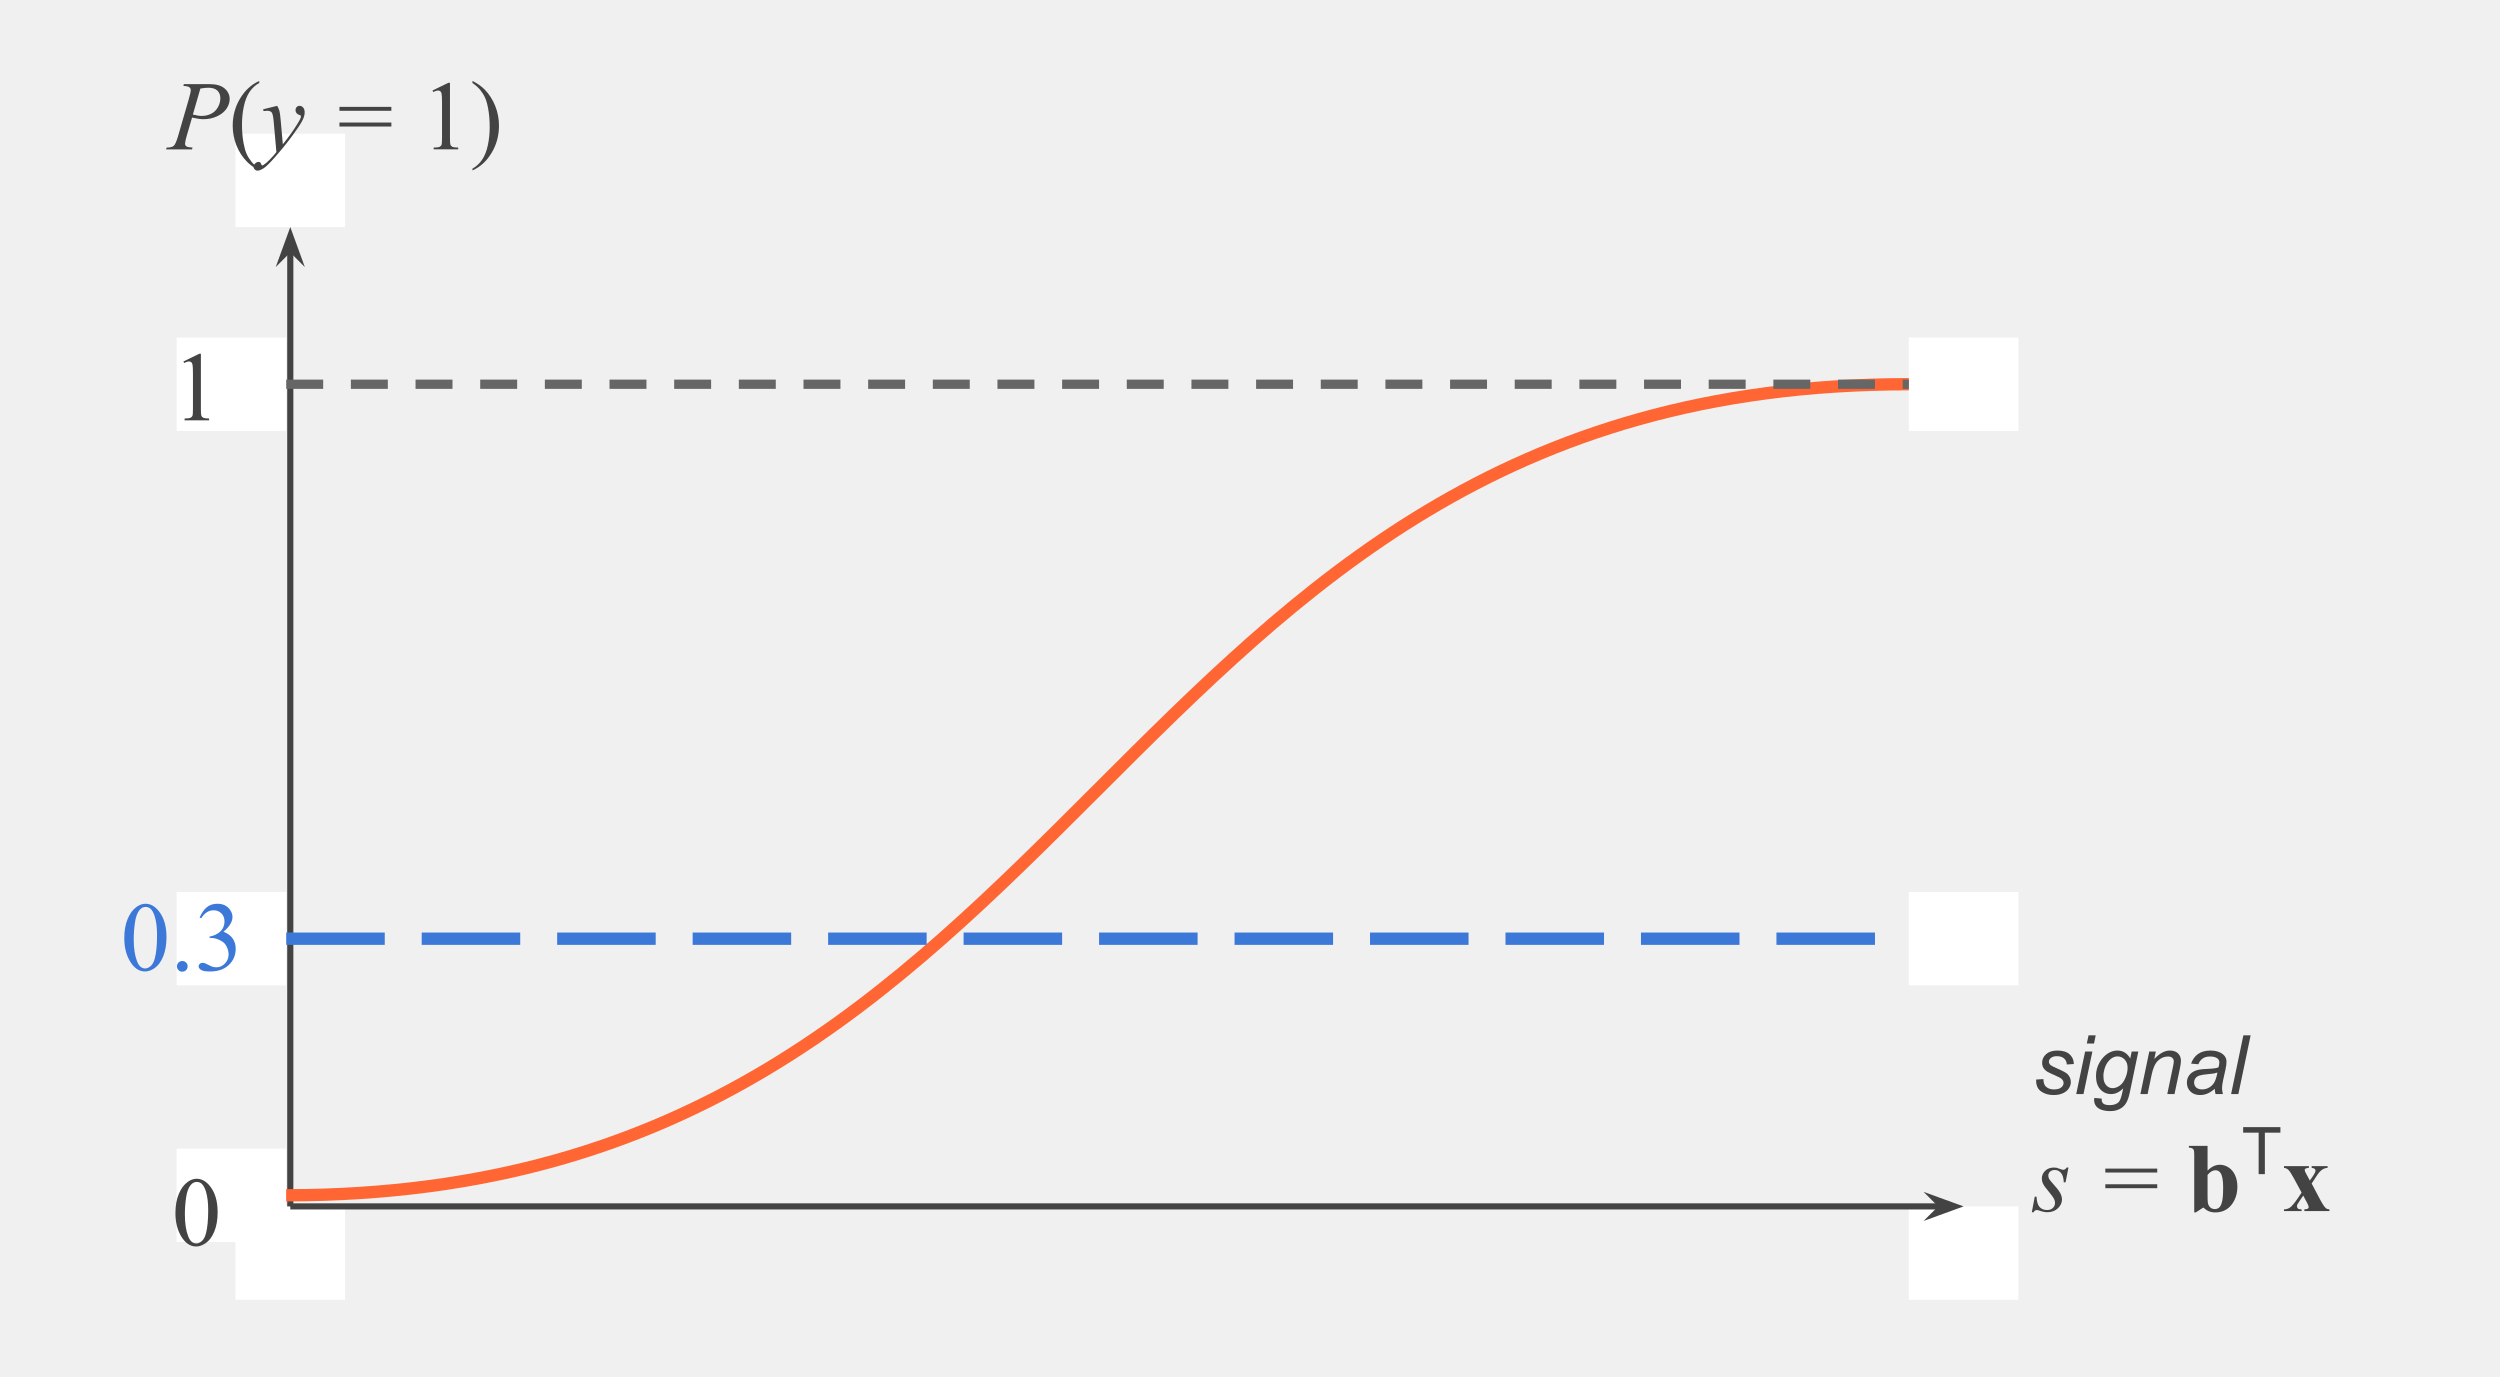
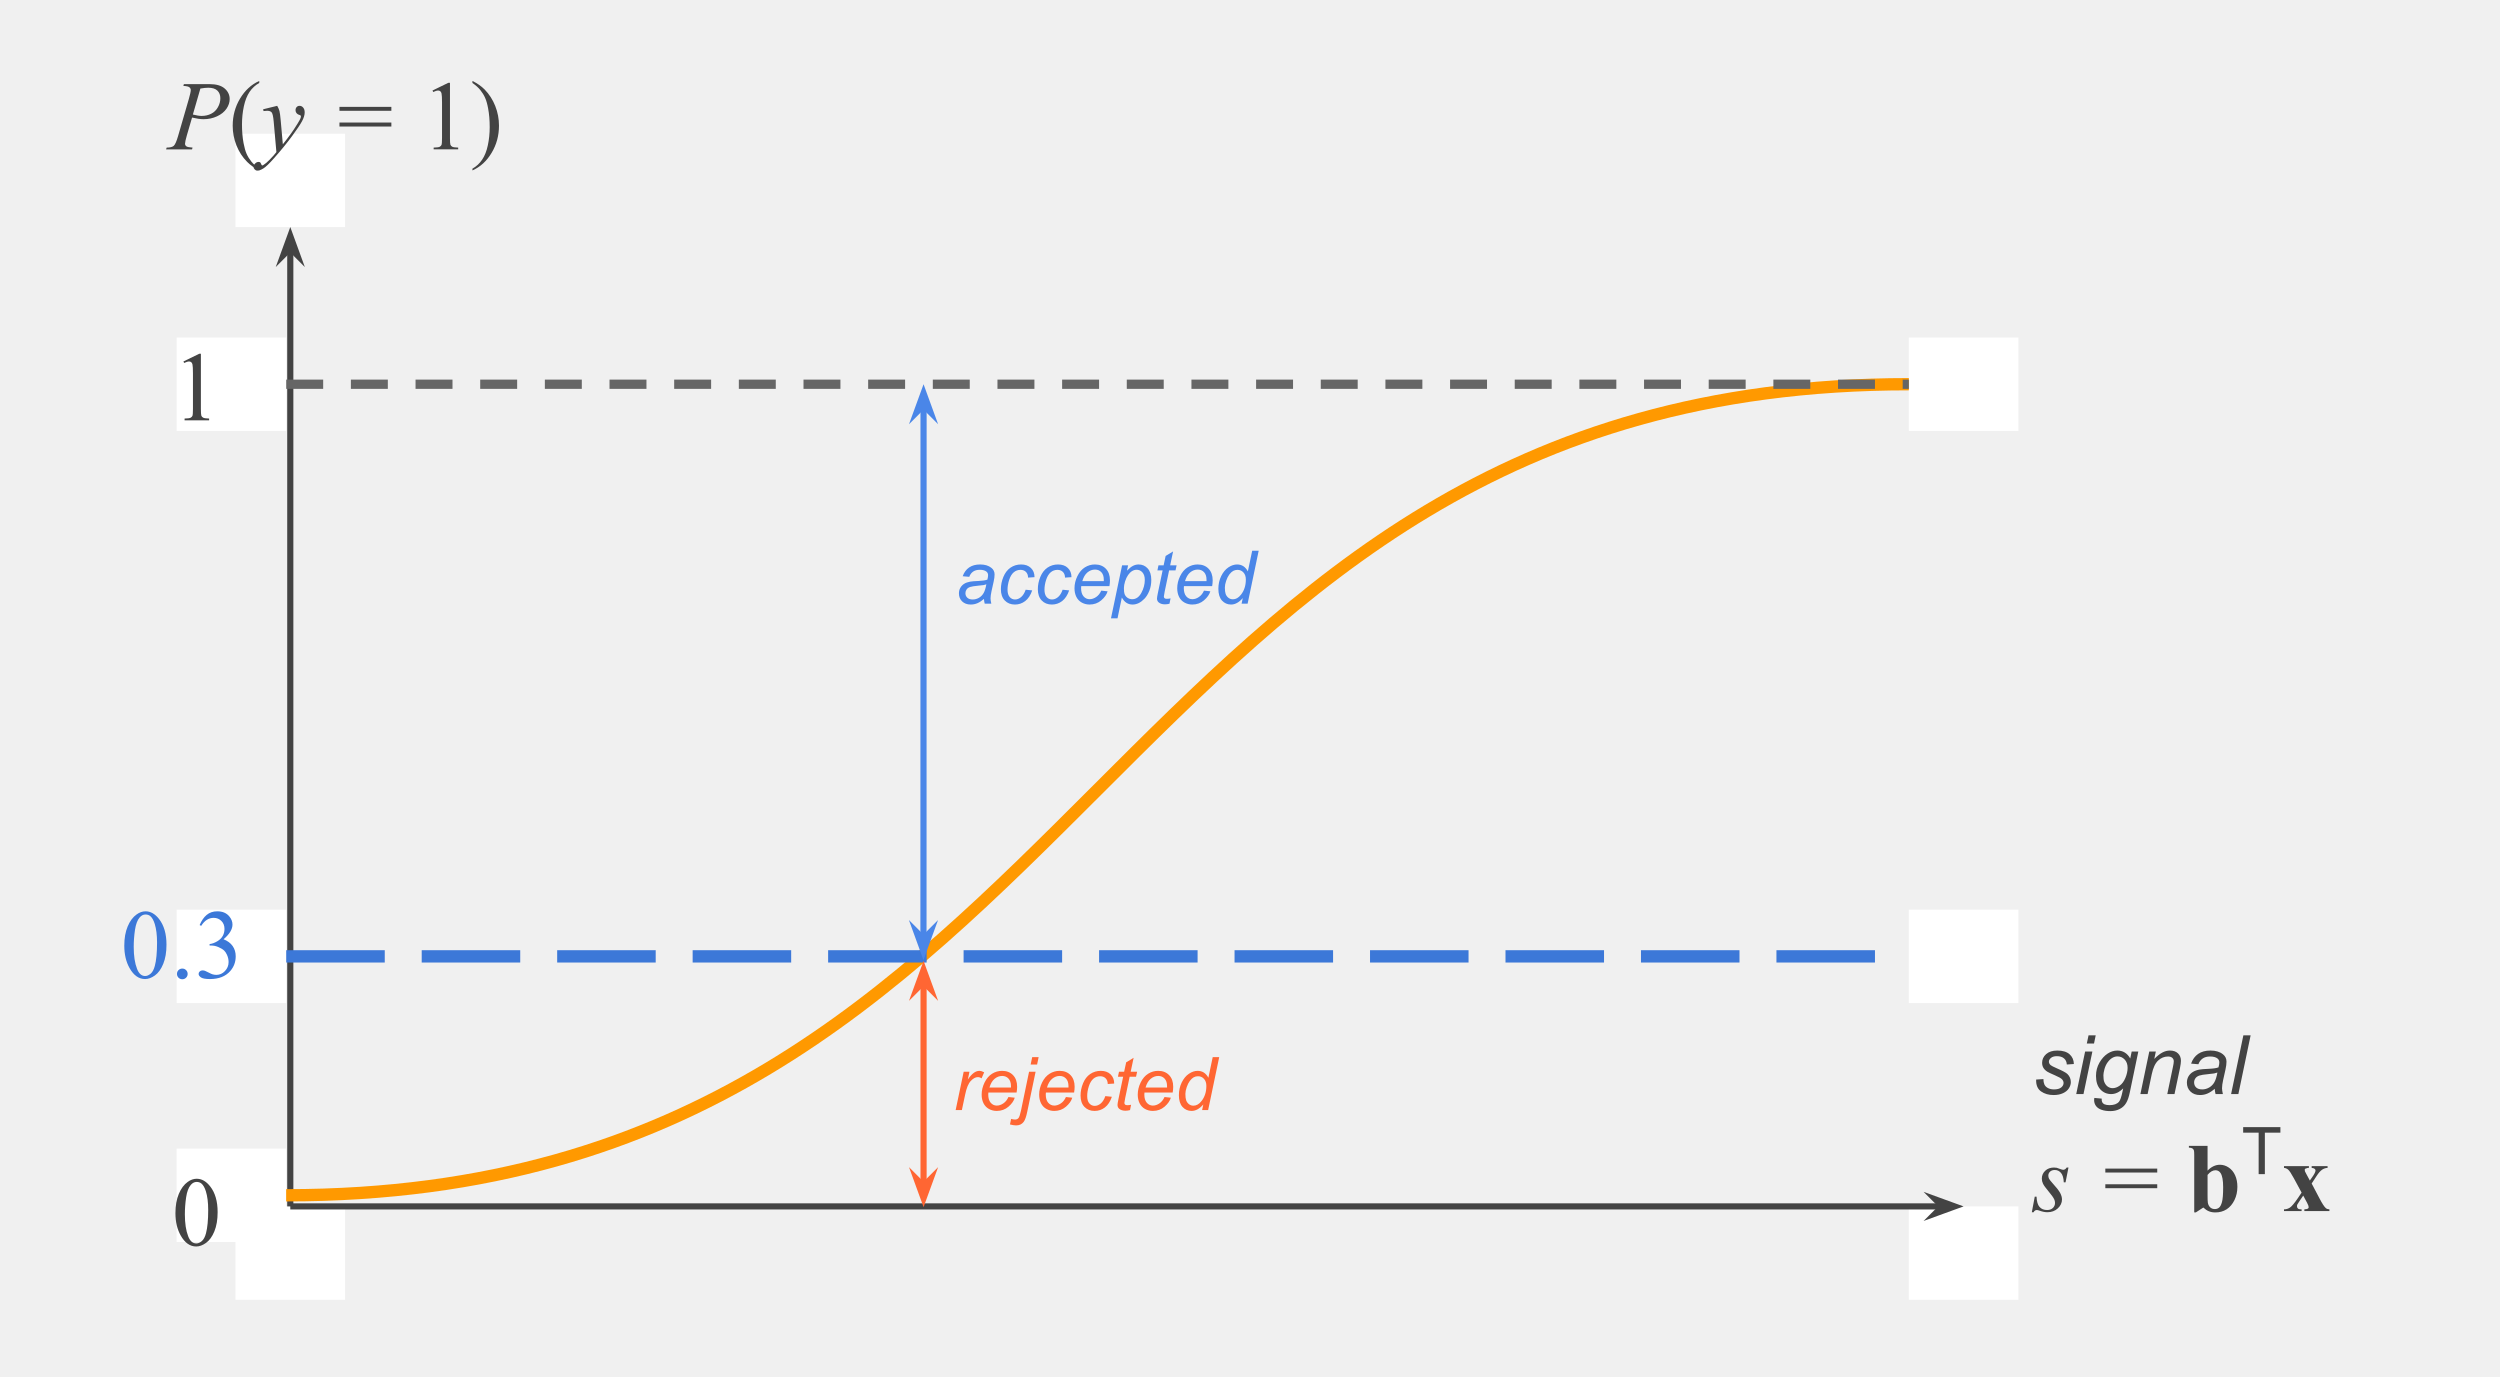
<svg xmlns="http://www.w3.org/2000/svg" version="1.1" viewBox="0.0 0.0 811.963 446.916" fill="none" stroke="none" stroke-linecap="square" stroke-miterlimit="10">
  <clipPath id="p.0">
    <path d="m0 0l811.963 0l0 446.916l-811.963 0l0 -446.916z" clip-rule="nonzero" />
  </clipPath>
  <g clip-path="url(#p.0)">
    <path fill="#000000" fill-opacity="0.0" d="m0 0l811.963 0l0 446.916l-811.963 0z" fill-rule="evenodd" />
    <path fill="#ffffff" d="m57.347 373.052l35.591 0l0 30.331l-35.591 0z" fill-rule="evenodd" />
    <path fill="#ffffff" d="m76.486 43.427l35.591 0l0 30.331l-35.591 0z" fill-rule="evenodd" />
    <path fill="#ffffff" d="m76.486 391.822l35.591 0l0 30.331l-35.591 0z" fill-rule="evenodd" />
    <path fill="#ffffff" d="m619.958 391.822l35.591 0l0 30.331l-35.591 0z" fill-rule="evenodd" />
    <path fill="#000000" fill-opacity="0.0" d="m94.281 391.822l0 -318.079" fill-rule="evenodd" />
    <path stroke="#434343" stroke-width="2.0" stroke-linejoin="round" stroke-linecap="butt" d="m94.281 391.822l0 -311.225" fill-rule="evenodd" />
    <path fill="#434343" stroke="#434343" stroke-width="2.0" stroke-linecap="butt" d="m94.281 80.597l2.249 2.249l-2.249 -6.18l-2.249 6.18z" fill-rule="evenodd" />
    <path fill="#000000" fill-opacity="0.0" d="m94.281 391.822l543.465 0" fill-rule="evenodd" />
    <path stroke="#434343" stroke-width="2.0" stroke-linejoin="round" stroke-linecap="butt" d="m94.281 391.822l536.61 0" fill-rule="evenodd" />
    <path fill="#434343" stroke="#434343" stroke-width="2.0" stroke-linecap="butt" d="m630.891 391.822l-2.249 2.249l6.18 -2.249l-6.18 -2.249z" fill-rule="evenodd" />
    <path fill="#ffffff" d="m619.958 109.625l35.591 0l0 30.331l-35.591 0z" fill-rule="evenodd" />
    <path fill="#ffffff" d="m57.372 109.625l35.591 0l0 30.331l-35.591 0z" fill-rule="evenodd" />
    <path fill="#000000" fill-opacity="0.0" d="m92.938 388.217c131.756 0 197.634 -65.858 263.512 -131.717c65.878 -65.858 131.756 -131.717 263.512 -131.717" fill-rule="evenodd" />
-     <path stroke="#ff6633" stroke-width="4.0" stroke-linejoin="round" stroke-linecap="butt" d="m92.938 388.217c131.756 0 197.634 -65.858 263.512 -131.717c65.878 -65.858 131.756 -131.717 263.512 -131.717" fill-rule="evenodd" />
+     <path stroke="#ff9900" stroke-width="4.0" stroke-linejoin="round" stroke-linecap="butt" d="m92.938 388.217c131.756 0 197.634 -65.858 263.512 -131.717c65.878 -65.858 131.756 -131.717 263.512 -131.717" fill-rule="evenodd" />
    <path fill="#000000" fill-opacity="0.0" d="m32.037 95.31l48.787 0l0 58.961l-48.787 0z" fill-rule="evenodd" />
    <path fill="#434343" d="m59.574 117.401l5.156 -2.516l0.516 0l0 17.891q0 1.781 0.141 2.219q0.156 0.438 0.625 0.672q0.469 0.234 1.906 0.266l0 0.578l-7.969 0l0 -0.578q1.5 -0.031 1.938 -0.25q0.438 -0.234 0.609 -0.609q0.172 -0.391 0.172 -2.297l0 -11.438q0 -2.312 -0.156 -2.969q-0.109 -0.5 -0.406 -0.734q-0.281 -0.234 -0.688 -0.234q-0.578 0 -1.609 0.484l-0.234 -0.484z" fill-rule="nonzero" />
    <path fill="#000000" fill-opacity="0.0" d="m32.037 363.266l48.787 0l0 58.961l-48.787 0z" fill-rule="evenodd" />
    <path fill="#434343" d="m56.98 393.997q0 -3.625 1.094 -6.234q1.094 -2.625 2.906 -3.906q1.406 -1.016 2.906 -1.016q2.437 0 4.375 2.484q2.422 3.078 2.422 8.344q0 3.688 -1.062 6.266q-1.062 2.578 -2.719 3.75q-1.641 1.156 -3.172 1.156q-3.031 0 -5.047 -3.578q-1.703 -3.016 -1.703 -7.266zm3.062 0.391q0 4.375 1.078 7.141q0.891 2.328 2.656 2.328q0.844 0 1.75 -0.75q0.906 -0.766 1.375 -2.547q0.719 -2.688 0.719 -7.578q0 -3.625 -0.75 -6.047q-0.562 -1.797 -1.453 -2.547q-0.641 -0.516 -1.547 -0.516q-1.062 0 -1.891 0.953q-1.125 1.297 -1.531 4.078q-0.406 2.781 -0.406 5.484z" fill-rule="nonzero" />
    <path fill="#000000" fill-opacity="0.0" d="m18.165 7.31l181.764 0l0 58.961l-181.764 0z" fill-rule="evenodd" />
    <path fill="#434343" d="m59.719 27.323l8.344 0q3.281 0 4.906 1.422q1.625 1.406 1.625 3.438q0 1.609 -1.031 3.125q-1.031 1.516 -3.062 2.469q-2.031 0.938 -4.391 0.938q-1.469 0 -3.734 -0.531l-1.688 5.781q-0.594 2.062 -0.594 2.719q0 0.5 0.422 0.828q0.422 0.328 2.016 0.422l-0.156 0.578l-8.422 0l0.172 -0.578q1.656 0 2.297 -0.562q0.656 -0.578 1.406 -3.156l3.5 -12.062q0.625 -2.172 0.625 -2.906q0 -0.547 -0.453 -0.906q-0.438 -0.359 -1.953 -0.438l0.172 -0.578zm2.922 9.875q1.766 0.453 2.844 0.453q1.703 0 3.094 -0.703q1.406 -0.703 2.188 -2.109q0.797 -1.406 0.797 -2.922q0 -1.578 -0.969 -2.5q-0.969 -0.922 -2.938 -0.922q-1.062 0 -2.578 0.266l-2.438 8.438z" fill-rule="nonzero" />
    <path fill="#434343" d="m84.203 54.776l0 0.578q-2.359 -1.188 -3.938 -2.781q-2.25 -2.266 -3.469 -5.344q-1.219 -3.078 -1.219 -6.391q0 -4.844 2.391 -8.828q2.391 -4.0 6.234 -5.719l0 0.656q-1.922 1.062 -3.156 2.906q-1.234 1.844 -1.844 4.672q-0.609 2.828 -0.609 5.906q0 3.344 0.516 6.078q0.406 2.156 0.984 3.453q0.578 1.312 1.547 2.516q0.984 1.203 2.562 2.297z" fill-rule="nonzero" />
    <path fill="#434343" d="m90.032 34.369q0.531 0.906 0.734 1.703q0.203 0.781 0.406 3.094l0.688 7.688q0.938 -1.125 2.719 -3.562q0.859 -1.188 2.125 -3.234q0.766 -1.25 0.938 -1.75q0.094 -0.25 0.094 -0.516q0 -0.172 -0.109 -0.281q-0.109 -0.109 -0.578 -0.25q-0.453 -0.156 -0.766 -0.547q-0.297 -0.406 -0.297 -0.922q0 -0.641 0.375 -1.031q0.375 -0.391 0.938 -0.391q0.688 0 1.172 0.578q0.484 0.562 0.484 1.562q0 1.234 -0.844 2.828q-0.844 1.578 -3.25 4.859q-2.406 3.281 -5.828 7.156q-2.359 2.672 -3.5 3.359q-1.141 0.703 -1.953 0.703q-0.484 0 -0.844 -0.375q-0.375 -0.359 -0.375 -0.844q0 -0.609 0.516 -1.109q0.5 -0.5 1.094 -0.5q0.312 0 0.516 0.141q0.125 0.078 0.281 0.438q0.141 0.375 0.266 0.5q0.078 0.078 0.188 0.078q0.094 0 0.328 -0.156q0.859 -0.531 2.0 -1.688q1.5 -1.531 2.219 -2.5l-0.875 -9.906q-0.219 -2.453 -0.656 -2.984q-0.438 -0.531 -1.469 -0.531q-0.328 0 -1.172 0.094l-0.141 -0.578l4.578 -1.125zm20.219 0.344l16.859 0l0 1.281l-16.859 0l0 -1.281zm0 5.094l16.859 0l0 1.281l-16.859 0l0 -1.281z" fill-rule="nonzero" />
    <path fill="#434343" d="m140.469 29.401l5.156 -2.516l0.516 0l0 17.891q0 1.781 0.141 2.219q0.156 0.438 0.625 0.672q0.469 0.234 1.906 0.266l0 0.578l-7.969 0l0 -0.578q1.5 -0.031 1.938 -0.25q0.438 -0.234 0.609 -0.609q0.172 -0.391 0.172 -2.297l0 -11.438q0 -2.312 -0.156 -2.969q-0.109 -0.5 -0.406 -0.734q-0.281 -0.234 -0.688 -0.234q-0.578 0 -1.609 0.484l-0.234 -0.484zm12.969 -2.453l0 -0.656q2.375 1.172 3.953 2.766q2.234 2.281 3.453 5.359q1.219 3.062 1.219 6.391q0 4.844 -2.391 8.828q-2.375 4.0 -6.234 5.719l0 -0.578q1.922 -1.078 3.156 -2.922q1.25 -1.828 1.844 -4.656q0.609 -2.844 0.609 -5.922q0 -3.328 -0.516 -6.078q-0.391 -2.156 -0.984 -3.453q-0.578 -1.297 -1.547 -2.5q-0.969 -1.203 -2.562 -2.297z" fill-rule="nonzero" />
    <path fill="#000000" fill-opacity="0.0" d="m651.202 310.78l150.142 0l0 103.685l-150.142 0z" fill-rule="evenodd" />
    <path fill="#434343" d="m661.311 350.623l2.359 -0.156q0 1.016 0.312 1.734q0.312 0.719 1.141 1.172q0.844 0.453 1.969 0.453q1.562 0 2.344 -0.625q0.781 -0.625 0.781 -1.469q0 -0.609 -0.469 -1.156q-0.484 -0.547 -2.359 -1.344q-1.859 -0.797 -2.391 -1.125q-0.859 -0.531 -1.312 -1.25q-0.438 -0.734 -0.438 -1.672q0 -1.641 1.297 -2.812q1.312 -1.172 3.641 -1.172q2.609 0 3.969 1.203q1.359 1.203 1.406 3.172l-2.297 0.156q-0.047 -1.25 -0.891 -1.969q-0.828 -0.734 -2.344 -0.734q-1.234 0 -1.906 0.562q-0.672 0.562 -0.672 1.203q0 0.656 0.578 1.156q0.391 0.328 2.016 1.031q2.719 1.172 3.422 1.844q1.109 1.094 1.109 2.641q0 1.031 -0.641 2.016q-0.625 0.984 -1.922 1.578q-1.281 0.594 -3.047 0.594q-2.391 0 -4.078 -1.188q-1.672 -1.188 -1.578 -3.844zm16.453 -11.688l0.562 -2.672l2.328 0l-0.547 2.672l-2.344 0zm-3.438 16.406l2.891 -13.828l2.359 0l-2.891 13.828l-2.359 0zm5.875 1.25l2.391 0.219q-0.031 0.812 0.188 1.203q0.219 0.406 0.703 0.641q0.641 0.281 1.656 0.281q2.141 0 3.078 -1.109q0.609 -0.734 1.125 -3.219l0.234 -1.125q-1.828 1.859 -3.906 1.859q-2.094 0 -3.516 -1.531q-1.406 -1.547 -1.406 -4.375q0 -2.328 1.109 -4.281q1.125 -1.953 2.656 -2.953q1.531 -1.0 3.156 -1.0q2.734 0 4.203 2.578l0.469 -2.266l2.156 0l-2.781 13.344q-0.453 2.203 -1.203 3.422q-0.734 1.234 -2.062 1.906q-1.328 0.688 -3.047 0.688q-1.672 0 -2.875 -0.438q-1.203 -0.422 -1.797 -1.25q-0.594 -0.828 -0.594 -1.891q0 -0.328 0.062 -0.703zm2.953 -7.375q0 1.422 0.266 2.141q0.391 1.0 1.109 1.531q0.734 0.531 1.609 0.531q1.156 0 2.297 -0.812q1.156 -0.812 1.859 -2.516q0.719 -1.719 0.719 -3.266q0 -1.703 -0.953 -2.703q-0.938 -1.016 -2.328 -1.016q-0.859 0 -1.672 0.469q-0.797 0.453 -1.5 1.406q-0.703 0.938 -1.062 2.25q-0.344 1.312 -0.344 1.984zm12.012 6.125l2.891 -13.828l2.125 0l-0.5 2.406q1.391 -1.406 2.594 -2.062q1.219 -0.656 2.484 -0.656q1.672 0 2.625 0.922q0.953 0.906 0.953 2.422q0 0.781 -0.328 2.422l-1.766 8.375l-2.344 0l1.828 -8.766q0.281 -1.266 0.281 -1.875q0 -0.703 -0.484 -1.125q-0.469 -0.438 -1.375 -0.438q-1.812 0 -3.219 1.312q-1.406 1.297 -2.078 4.453l-1.344 6.438l-2.344 0zm24.137 -1.719q-1.219 1.062 -2.359 1.547q-1.125 0.484 -2.422 0.484q-1.906 0 -3.078 -1.125q-1.172 -1.125 -1.172 -2.891q0 -1.156 0.516 -2.047q0.531 -0.891 1.406 -1.422q0.875 -0.547 2.141 -0.781q0.797 -0.156 3.016 -0.25q2.219 -0.094 3.172 -0.469q0.281 -0.953 0.281 -1.594q0 -0.828 -0.594 -1.297q-0.828 -0.641 -2.406 -0.641q-1.484 0 -2.422 0.656q-0.938 0.656 -1.375 1.859l-2.375 -0.203q0.719 -2.062 2.297 -3.156q1.594 -1.094 4.0 -1.094q2.562 0 4.062 1.234q1.141 0.906 1.141 2.359q0 1.109 -0.328 2.562l-0.766 3.438q-0.359 1.641 -0.359 2.672q0 0.656 0.281 1.875l-2.375 0q-0.203 -0.672 -0.281 -1.719zm0.875 -5.281q-0.5 0.188 -1.062 0.297q-0.562 0.109 -1.891 0.219q-2.062 0.188 -2.906 0.469q-0.844 0.281 -1.281 0.891q-0.422 0.609 -0.422 1.344q0 1.0 0.672 1.641q0.688 0.625 1.953 0.625q1.172 0 2.25 -0.609q1.078 -0.625 1.703 -1.719q0.625 -1.109 0.984 -3.156zm4.45 7.0l3.984 -19.078l2.359 0l-3.984 19.078l-2.359 0z" fill-rule="nonzero" />
    <path fill="#434343" d="m671.811 379.201l-0.953 4.797l-0.578 0q-0.078 -2.094 -0.891 -3.047q-0.812 -0.953 -2.016 -0.953q-0.969 0 -1.547 0.531q-0.562 0.531 -0.562 1.281q0 0.516 0.219 0.984q0.234 0.469 1.0 1.312q2.031 2.219 2.625 3.344q0.594 1.125 0.594 2.125q0 1.625 -1.359 2.891q-1.344 1.25 -3.406 1.25q-1.125 0 -2.594 -0.531q-0.516 -0.188 -0.797 -0.188q-0.703 0 -1.062 0.719l-0.578 0l0.953 -5.062l0.578 0q0.094 2.375 0.984 3.359q0.891 0.984 2.438 0.984q1.188 0 1.875 -0.656q0.703 -0.672 0.703 -1.641q0 -0.625 -0.25 -1.156q-0.438 -0.938 -1.844 -2.594q-1.391 -1.656 -1.797 -2.484q-0.391 -0.828 -0.391 -1.656q0 -1.516 1.094 -2.562q1.109 -1.047 2.844 -1.047q0.5 0 0.906 0.078q0.219 0.047 1.016 0.359q0.812 0.297 1.078 0.297q0.672 0 1.125 -0.734l0.594 0zm11.969 0.344l16.859 0l0 1.281l-16.859 0l0 -1.281zm0 5.094l16.859 0l0 1.281l-16.859 0l0 -1.281z" fill-rule="nonzero" />
    <path fill="#434343" d="m716.983 372.155l0 8.047q1.844 -1.906 4.031 -1.906q1.5 0 2.828 0.891q1.328 0.875 2.078 2.5q0.75 1.625 0.75 3.75q0 2.391 -0.953 4.344q-0.953 1.953 -2.547 2.984q-1.594 1.016 -3.641 1.016q-1.188 0 -2.109 -0.375q-0.922 -0.375 -1.812 -1.219l-2.422 1.578l-0.531 0l0 -18.578q0 -1.266 -0.109 -1.562q-0.156 -0.438 -0.5 -0.641q-0.328 -0.219 -1.125 -0.25l0 -0.578l6.062 0zm0 9.438l0 6.5q0 1.984 0.094 2.531q0.156 0.922 0.75 1.5q0.594 0.562 1.516 0.562q0.797 0 1.359 -0.453q0.578 -0.453 0.953 -1.797q0.391 -1.344 0.391 -4.844q0 -3.359 -0.844 -4.609q-0.609 -0.906 -1.641 -0.906q-1.344 0 -2.578 1.516z" fill-rule="nonzero" />
    <path fill="#434343" d="m733.577 381.342l0 -13.469l-5.031 0l0 -1.797l12.094 0l0 1.797l-5.047 0l0 13.469l-2.016 0z" fill-rule="nonzero" />
    <path fill="#434343" d="m750.793 384.389l2.531 4.812q1.312 2.516 2.078 3.188q0.422 0.359 1.156 0.391l0 0.562l-8.141 0l0 -0.562q0.953 -0.078 1.172 -0.25q0.234 -0.172 0.234 -0.469q0 -0.438 -0.5 -1.375l-1.266 -2.375l-1.078 1.578q-0.734 1.078 -0.828 1.281q-0.125 0.297 -0.125 0.531q0 0.359 0.141 0.609q0.156 0.234 0.406 0.359q0.266 0.109 0.953 0.109l0 0.562l-5.719 0l0 -0.562q1.062 0 1.938 -0.578q0.891 -0.594 2.578 -3.078l1.203 -1.781l-2.516 -4.656q-1.234 -2.281 -1.844 -2.797q-0.609 -0.516 -1.359 -0.578l0 -0.578l8.094 0l0 0.578l-0.422 0.016l-0.812 0.281q-0.125 0.109 -0.125 0.359q0 0.234 0.078 0.484q0.047 0.109 0.438 0.844l1.141 2.125l0.594 -0.844q1.25 -1.719 1.25 -2.406q0 -0.328 -0.281 -0.547q-0.266 -0.234 -0.969 -0.312l0 -0.578l5.172 0l0 0.578q-0.953 0.031 -1.781 0.594q-0.828 0.547 -1.859 2.141l-1.531 2.344z" fill-rule="nonzero" />
    <path fill="#000000" fill-opacity="0.0" d="m92.962 124.79l526.992 0" fill-rule="evenodd" />
    <path stroke="#666666" stroke-width="3.0" stroke-linejoin="round" stroke-linecap="butt" stroke-dasharray="12.0,9.0" d="m92.962 124.79l526.992 0" fill-rule="evenodd" />
-     <path fill="#ffffff" d="m619.958 289.717l35.591 0l0 30.331l-35.591 0z" fill-rule="evenodd" />
-     <path fill="#ffffff" d="m57.372 289.717l35.591 0l0 30.331l-35.591 0z" fill-rule="evenodd" />
-     <path fill="#000000" fill-opacity="0.0" d="m92.962 304.883l526.992 0" fill-rule="evenodd" />
-     <path stroke="#3c78d8" stroke-width="4.0" stroke-linejoin="round" stroke-linecap="butt" stroke-dasharray="32.0,12.0" d="m92.962 304.883l526.992 0" fill-rule="evenodd" />
-     <path fill="#000000" fill-opacity="0.0" d="m19.645 273.951l68.567 0l0 58.961l-68.567 0z" fill-rule="evenodd" />
-     <path fill="#3c78d8" d="m40.368 304.682q0 -3.625 1.094 -6.234q1.094 -2.625 2.906 -3.906q1.406 -1.016 2.906 -1.016q2.438 0 4.375 2.484q2.422 3.078 2.422 8.344q0 3.688 -1.062 6.266q-1.062 2.578 -2.719 3.75q-1.641 1.156 -3.172 1.156q-3.031 0 -5.047 -3.578q-1.703 -3.016 -1.703 -7.266zm3.062 0.391q0 4.375 1.078 7.141q0.891 2.328 2.656 2.328q0.844 0 1.75 -0.75q0.906 -0.766 1.375 -2.547q0.719 -2.688 0.719 -7.578q0 -3.625 -0.75 -6.047q-0.562 -1.797 -1.453 -2.547q-0.641 -0.516 -1.547 -0.516q-1.062 0 -1.891 0.953q-1.125 1.297 -1.531 4.078q-0.406 2.781 -0.406 5.484zm15.781 7.047q0.734 0 1.234 0.516q0.5 0.5 0.5 1.219q0 0.719 -0.516 1.234q-0.5 0.5 -1.219 0.5q-0.719 0 -1.234 -0.5q-0.5 -0.516 -0.5 -1.234q0 -0.734 0.5 -1.234q0.516 -0.5 1.234 -0.5zm5.625 -14.125q0.906 -2.141 2.281 -3.297q1.391 -1.172 3.453 -1.172q2.547 0 3.906 1.656q1.031 1.234 1.031 2.641q0 2.312 -2.906 4.781q1.953 0.766 2.953 2.188q1.0 1.422 1.0 3.344q0 2.75 -1.75 4.766q-2.281 2.625 -6.609 2.625q-2.141 0 -2.922 -0.531q-0.766 -0.531 -0.766 -1.141q0 -0.453 0.359 -0.797q0.375 -0.344 0.891 -0.344q0.391 0 0.797 0.125q0.266 0.078 1.203 0.578q0.938 0.484 1.297 0.578q0.578 0.172 1.234 0.172q1.594 0 2.766 -1.234q1.188 -1.234 1.188 -2.922q0 -1.234 -0.547 -2.406q-0.406 -0.875 -0.891 -1.328q-0.672 -0.625 -1.844 -1.125q-1.172 -0.516 -2.391 -0.516l-0.5 0l0 -0.469q1.234 -0.156 2.469 -0.891q1.25 -0.734 1.812 -1.766q0.562 -1.031 0.562 -2.266q0 -1.609 -1.016 -2.594q-1.0 -1.0 -2.5 -1.0q-2.422 0 -4.047 2.594l-0.516 -0.25z" fill-rule="nonzero" />
+     <path fill="#ffffff" d="m619.958 295.447l35.591 0l0 30.331l-35.591 0z" fill-rule="evenodd" />
+     <path fill="#ffffff" d="m57.372 295.447l35.591 0l0 30.331l-35.591 0z" fill-rule="evenodd" />
+     <path fill="#000000" fill-opacity="0.0" d="m92.962 310.612l526.992 0" fill-rule="evenodd" />
+     <path stroke="#3c78d8" stroke-width="4.0" stroke-linejoin="round" stroke-linecap="butt" stroke-dasharray="32.0,12.0" d="m92.962 310.612l526.992 0" fill-rule="evenodd" />
+     <path fill="#000000" fill-opacity="0.0" d="m19.645 276.406l68.567 0l0 58.961l-68.567 0z" fill-rule="evenodd" />
+     <path fill="#3c78d8" d="m40.368 307.138q0 -3.625 1.094 -6.234q1.094 -2.625 2.906 -3.906q1.406 -1.016 2.906 -1.016q2.438 0 4.375 2.484q2.422 3.078 2.422 8.344q0 3.688 -1.062 6.266q-1.062 2.578 -2.719 3.75q-1.641 1.156 -3.172 1.156q-3.031 0 -5.047 -3.578q-1.703 -3.016 -1.703 -7.266zm3.062 0.391q0 4.375 1.078 7.141q0.891 2.328 2.656 2.328q0.844 0 1.75 -0.75q0.906 -0.766 1.375 -2.547q0.719 -2.688 0.719 -7.578q0 -3.625 -0.75 -6.047q-0.562 -1.797 -1.453 -2.547q-0.641 -0.516 -1.547 -0.516q-1.062 0 -1.891 0.953q-1.125 1.297 -1.531 4.078q-0.406 2.781 -0.406 5.484zm15.781 7.047q0.734 0 1.234 0.516q0.5 0.5 0.5 1.219q0 0.719 -0.516 1.234q-0.5 0.5 -1.219 0.5q-0.719 0 -1.234 -0.5q-0.5 -0.516 -0.5 -1.234q0 -0.734 0.5 -1.234q0.516 -0.5 1.234 -0.5zm5.625 -14.125q0.906 -2.141 2.281 -3.297q1.391 -1.172 3.453 -1.172q2.547 0 3.906 1.656q1.031 1.234 1.031 2.641q0 2.312 -2.906 4.781q1.953 0.766 2.953 2.188q1.0 1.422 1.0 3.344q0 2.75 -1.75 4.766q-2.281 2.625 -6.609 2.625q-2.141 0 -2.922 -0.531q-0.766 -0.531 -0.766 -1.141q0 -0.453 0.359 -0.797q0.375 -0.344 0.891 -0.344q0.391 0 0.797 0.125q0.266 0.078 1.203 0.578q0.938 0.484 1.297 0.578q0.578 0.172 1.234 0.172q1.594 0 2.766 -1.234q1.188 -1.234 1.188 -2.922q0 -1.234 -0.547 -2.406q-0.406 -0.875 -0.891 -1.328q-0.672 -0.625 -1.844 -1.125q-1.172 -0.516 -2.391 -0.516l-0.5 0l0 -0.469q1.234 -0.156 2.469 -0.891q1.25 -0.734 1.812 -1.766q0.562 -1.031 0.562 -2.266q0 -1.609 -1.016 -2.594q-1.0 -1.0 -2.5 -1.0q-2.422 0 -4.047 2.594l-0.516 -0.25z" fill-rule="nonzero" />
+     <path fill="#000000" fill-opacity="0.0" d="m301.383 163.525l129.26 0l0 48.0l-129.26 0z" fill-rule="evenodd" />
+     <path fill="#4a86e8" d="m319.571 194.518q-1.094 0.953 -2.125 1.391q-1.016 0.438 -2.172 0.438q-1.719 0 -2.781 -1.016q-1.047 -1.016 -1.047 -2.594q0 -1.047 0.469 -1.844q0.469 -0.812 1.25 -1.297q0.797 -0.484 1.938 -0.688q0.703 -0.141 2.703 -0.219q2.0 -0.094 2.875 -0.438q0.234 -0.859 0.234 -1.438q0 -0.734 -0.531 -1.156q-0.734 -0.594 -2.156 -0.594q-1.344 0 -2.188 0.594q-0.844 0.594 -1.234 1.688l-2.141 -0.188q0.656 -1.859 2.078 -2.844q1.422 -0.984 3.594 -0.984q2.297 0 3.656 1.109q1.031 0.812 1.031 2.125q0 1.0 -0.297 2.312l-0.688 3.094q-0.328 1.484 -0.328 2.406q0 0.578 0.25 1.688l-2.141 0q-0.172 -0.609 -0.25 -1.547zm0.781 -4.766q-0.438 0.188 -0.953 0.281q-0.5 0.094 -1.703 0.188q-1.844 0.172 -2.609 0.422q-0.766 0.25 -1.156 0.812q-0.375 0.547 -0.375 1.203q0 0.891 0.609 1.469q0.609 0.578 1.75 0.578q1.062 0 2.031 -0.547q0.969 -0.562 1.531 -1.562q0.562 -1.0 0.875 -2.844zm12.77 1.781l2.125 0.219q-0.797 2.328 -2.281 3.469q-1.469 1.125 -3.344 1.125q-2.016 0 -3.281 -1.312q-1.266 -1.312 -1.266 -3.672q0 -2.031 0.812 -4.0q0.812 -1.969 2.312 -3.0q1.516 -1.031 3.438 -1.031q2.016 0 3.188 1.141q1.172 1.125 1.172 2.984l-2.094 0.141q-0.016 -1.172 -0.688 -1.844q-0.672 -0.672 -1.766 -0.672q-1.281 0 -2.219 0.812q-0.938 0.812 -1.469 2.453q-0.531 1.641 -0.531 3.172q0 1.594 0.703 2.391q0.703 0.797 1.734 0.797q1.031 0 1.969 -0.781q0.938 -0.797 1.484 -2.391zm12.0 0l2.125 0.219q-0.797 2.328 -2.281 3.469q-1.469 1.125 -3.344 1.125q-2.016 0 -3.281 -1.312q-1.266 -1.312 -1.266 -3.672q0 -2.031 0.812 -4.0q0.812 -1.969 2.312 -3.0q1.516 -1.031 3.438 -1.031q2.016 0 3.188 1.141q1.172 1.125 1.172 2.984l-2.094 0.141q-0.016 -1.172 -0.688 -1.844q-0.672 -0.672 -1.766 -0.672q-1.281 0 -2.219 0.812q-0.938 0.812 -1.469 2.453q-0.531 1.641 -0.531 3.172q0 1.594 0.703 2.391q0.703 0.797 1.734 0.797q1.031 0 1.969 -0.781q0.938 -0.797 1.484 -2.391zm12.547 0.297l2.062 0.219q-0.438 1.531 -2.047 2.922q-1.594 1.375 -3.812 1.375q-1.375 0 -2.531 -0.641q-1.156 -0.641 -1.766 -1.859q-0.594 -1.219 -0.594 -2.781q0 -2.031 0.938 -3.938q0.938 -1.922 2.438 -2.859q1.5 -0.938 3.25 -0.938q2.234 0 3.562 1.391q1.328 1.375 1.328 3.766q0 0.922 -0.172 1.875l-9.156 0q-0.047 0.375 -0.047 0.656q0 1.75 0.797 2.672q0.812 0.922 1.969 0.922q1.094 0 2.141 -0.719q1.062 -0.719 1.641 -2.062zm-6.156 -3.078l6.984 0q0 -0.328 0 -0.469q0 -1.594 -0.797 -2.438q-0.797 -0.859 -2.047 -0.859q-1.359 0 -2.484 0.938q-1.109 0.938 -1.656 2.828zm9.316 12.078l3.609 -17.219l1.953 0l-0.359 1.734q1.078 -1.125 1.938 -1.562q0.875 -0.453 1.828 -0.453q1.781 0 2.953 1.297q1.172 1.297 1.172 3.719q0 1.938 -0.641 3.547q-0.641 1.594 -1.578 2.562q-0.938 0.969 -1.906 1.438q-0.953 0.453 -1.969 0.453q-2.234 0 -3.469 -2.281l-1.406 6.766l-2.125 0zm4.203 -9.859q0 1.406 0.203 1.938q0.281 0.766 0.953 1.234q0.672 0.469 1.547 0.469q1.828 0 2.953 -2.047q1.125 -2.062 1.125 -4.219q0 -1.578 -0.766 -2.438q-0.75 -0.859 -1.875 -0.859q-0.797 0 -1.5 0.438q-0.688 0.422 -1.281 1.266q-0.594 0.844 -0.984 2.078q-0.375 1.234 -0.375 2.141zm15.145 3.375l-0.344 1.734q-0.766 0.203 -1.484 0.203q-1.266 0 -2.016 -0.625q-0.562 -0.469 -0.562 -1.281q0 -0.406 0.312 -1.891l1.516 -7.234l-1.688 0l0.344 -1.641l1.672 0l0.656 -3.047l2.422 -1.469l-0.953 4.516l2.094 0l-0.359 1.641l-2.078 0l-1.438 6.891q-0.266 1.312 -0.266 1.562q0 0.375 0.219 0.578q0.219 0.203 0.703 0.203q0.703 0 1.25 -0.141zm10.855 -2.516l2.062 0.219q-0.438 1.531 -2.047 2.922q-1.594 1.375 -3.812 1.375q-1.375 0 -2.531 -0.641q-1.156 -0.641 -1.766 -1.859q-0.594 -1.219 -0.594 -2.781q0 -2.031 0.938 -3.938q0.938 -1.922 2.438 -2.859q1.5 -0.938 3.25 -0.938q2.234 0 3.562 1.391q1.328 1.375 1.328 3.766q0 0.922 -0.172 1.875l-9.156 0q-0.047 0.375 -0.047 0.656q0 1.75 0.797 2.672q0.812 0.922 1.969 0.922q1.094 0 2.141 -0.719q1.062 -0.719 1.641 -2.062zm-6.156 -3.078l6.984 0q0 -0.328 0 -0.469q0 -1.594 -0.797 -2.438q-0.797 -0.859 -2.047 -0.859q-1.359 0 -2.484 0.938q-1.109 0.938 -1.656 2.828zm18.754 5.5q-1.812 2.094 -3.797 2.094q-1.766 0 -2.953 -1.297q-1.172 -1.312 -1.172 -3.797q0 -2.281 0.922 -4.156q0.938 -1.891 2.344 -2.828q1.406 -0.938 2.812 -0.938q2.312 0 3.5 2.25l1.406 -6.703l2.109 0l-3.594 17.188l-1.953 0l0.375 -1.812zm-5.812 -3.406q0 1.297 0.25 2.047q0.266 0.75 0.891 1.25q0.625 0.5 1.484 0.5q1.438 0 2.609 -1.5q1.578 -1.984 1.578 -4.922q0 -1.469 -0.781 -2.297q-0.766 -0.844 -1.938 -0.844q-0.766 0 -1.391 0.344q-0.625 0.344 -1.25 1.156q-0.609 0.812 -1.031 2.062q-0.422 1.25 -0.422 2.203z" fill-rule="nonzero" />
+     <path fill="#000000" fill-opacity="0.0" d="m300.586 327.991l115.055 0l0 48.0l-115.055 0z" fill-rule="evenodd" />
+     <path fill="#ff6633" d="m310.383 360.531l2.609 -12.453l1.875 0l-0.531 2.547q0.953 -1.438 1.875 -2.125q0.922 -0.703 1.891 -0.703q0.625 0 1.547 0.469l-0.859 1.969q-0.547 -0.406 -1.203 -0.406q-1.125 0 -2.297 1.25q-1.172 1.234 -1.828 4.453l-1.062 5.0l-2.016 0zm17.133 -4.234l2.062 0.219q-0.438 1.531 -2.047 2.922q-1.594 1.375 -3.812 1.375q-1.375 0 -2.531 -0.641q-1.156 -0.641 -1.766 -1.859q-0.594 -1.219 -0.594 -2.781q0 -2.031 0.938 -3.938q0.938 -1.922 2.438 -2.859q1.5 -0.938 3.25 -0.938q2.234 0 3.562 1.391q1.328 1.375 1.328 3.766q0 0.922 -0.172 1.875l-9.156 0q-0.047 0.375 -0.047 0.656q0 1.75 0.797 2.672q0.812 0.922 1.969 0.922q1.094 0 2.141 -0.719q1.062 -0.719 1.641 -2.062zm-6.156 -3.078l6.984 0q0 -0.328 0 -0.469q0 -1.594 -0.797 -2.438q-0.797 -0.859 -2.047 -0.859q-1.359 0 -2.484 0.938q-1.109 0.938 -1.656 2.828zm13.379 -7.469l0.5 -2.406l2.094 0l-0.5 2.406l-2.094 0zm-6.719 19.453l0.375 -1.797q0.719 0.203 1.281 0.203q0.688 0 1.094 -0.453q0.406 -0.453 0.844 -2.5l2.609 -12.578l2.125 0l-2.703 12.953q-0.5 2.438 -1.156 3.312q-0.875 1.172 -2.453 1.172q-0.828 0 -2.016 -0.312zm18.176 -8.906l2.062 0.219q-0.438 1.531 -2.047 2.922q-1.594 1.375 -3.812 1.375q-1.375 0 -2.531 -0.641q-1.156 -0.641 -1.766 -1.859q-0.594 -1.219 -0.594 -2.781q0 -2.031 0.938 -3.938q0.938 -1.922 2.438 -2.859q1.5 -0.938 3.25 -0.938q2.234 0 3.562 1.391q1.328 1.375 1.328 3.766q0 0.922 -0.172 1.875l-9.156 0q-0.047 0.375 -0.047 0.656q0 1.75 0.797 2.672q0.812 0.922 1.969 0.922q1.094 0 2.141 -0.719q1.062 -0.719 1.641 -2.062zm-6.156 -3.078l6.984 0q0 -0.328 0 -0.469q0 -1.594 -0.797 -2.438q-0.797 -0.859 -2.047 -0.859q-1.359 0 -2.484 0.938q-1.109 0.938 -1.656 2.828zm18.957 2.781l2.125 0.219q-0.797 2.328 -2.281 3.469q-1.469 1.125 -3.344 1.125q-2.016 0 -3.281 -1.312q-1.266 -1.312 -1.266 -3.672q0 -2.031 0.812 -4.0q0.812 -1.969 2.312 -3.0q1.516 -1.031 3.438 -1.031q2.016 0 3.188 1.141q1.172 1.125 1.172 2.984l-2.094 0.141q-0.016 -1.172 -0.688 -1.844q-0.672 -0.672 -1.766 -0.672q-1.281 0 -2.219 0.812q-0.938 0.812 -1.469 2.453q-0.531 1.641 -0.531 3.172q0 1.594 0.703 2.391q0.703 0.797 1.734 0.797q1.031 0 1.969 -0.781q0.938 -0.797 1.484 -2.391zm8.359 2.812l-0.344 1.734q-0.766 0.203 -1.484 0.203q-1.266 0 -2.016 -0.625q-0.562 -0.469 -0.562 -1.281q0 -0.406 0.312 -1.891l1.516 -7.234l-1.688 0l0.344 -1.641l1.672 0l0.656 -3.047l2.422 -1.469l-0.953 4.516l2.094 0l-0.359 1.641l-2.078 0l-1.438 6.891q-0.266 1.312 -0.266 1.562q0 0.375 0.219 0.578q0.219 0.203 0.703 0.203q0.703 0 1.25 -0.141zm10.855 -2.516l2.062 0.219q-0.438 1.531 -2.047 2.922q-1.594 1.375 -3.812 1.375q-1.375 0 -2.531 -0.641q-1.156 -0.641 -1.766 -1.859q-0.594 -1.219 -0.594 -2.781q0 -2.031 0.938 -3.938q0.938 -1.922 2.438 -2.859q1.5 -0.938 3.25 -0.938q2.234 0 3.562 1.391q1.328 1.375 1.328 3.766q0 0.922 -0.172 1.875l-9.156 0q-0.047 0.375 -0.047 0.656q0 1.75 0.797 2.672q0.812 0.922 1.969 0.922q1.094 0 2.141 -0.719q1.062 -0.719 1.641 -2.062zm-6.156 -3.078l6.984 0q0 -0.328 0 -0.469q0 -1.594 -0.797 -2.438q-0.797 -0.859 -2.047 -0.859q-1.359 0 -2.484 0.938q-1.109 0.938 -1.656 2.828zm18.754 5.5q-1.812 2.094 -3.797 2.094q-1.766 0 -2.953 -1.297q-1.172 -1.312 -1.172 -3.797q0 -2.281 0.922 -4.156q0.938 -1.891 2.344 -2.828q1.406 -0.938 2.812 -0.938q2.312 0 3.5 2.25l1.406 -6.703l2.109 0l-3.594 17.188l-1.953 0l0.375 -1.812zm-5.812 -3.406q0 1.297 0.25 2.047q0.266 0.75 0.891 1.25q0.625 0.5 1.484 0.5q1.438 0 2.609 -1.5q1.578 -1.984 1.578 -4.922q0 -1.469 -0.781 -2.297q-0.766 -0.844 -1.938 -0.844q-0.766 0 -1.391 0.344q-0.625 0.344 -1.25 1.156q-0.609 0.812 -1.031 2.062q-0.422 1.25 -0.422 2.203z" fill-rule="nonzero" />
+     <path fill="#000000" fill-opacity="0.0" d="m299.958 312.064l0 80.0" fill-rule="evenodd" />
+     <path stroke="#ff6633" stroke-width="2.0" stroke-linejoin="round" stroke-linecap="butt" d="m299.958 318.918l0 66.292" fill-rule="evenodd" />
+     <path fill="#ff6633" stroke="#ff6633" stroke-width="2.0" stroke-linecap="butt" d="m299.958 318.918l2.249 2.249l-2.249 -6.18l-2.249 6.18z" fill-rule="evenodd" />
+     <path fill="#ff6633" stroke="#ff6633" stroke-width="2.0" stroke-linecap="butt" d="m299.958 385.21l-2.249 -2.249l2.249 6.18l2.249 -6.18z" fill-rule="evenodd" />
+     <path fill="#000000" fill-opacity="0.0" d="m299.958 124.79l-0.031 187.024" fill-rule="evenodd" />
+     <path stroke="#4a86e8" stroke-width="2.0" stroke-linejoin="round" stroke-linecap="butt" d="m299.957 131.644l-0.029 173.315" fill-rule="evenodd" />
+     <path fill="#4a86e8" stroke="#4a86e8" stroke-width="2.0" stroke-linecap="butt" d="m299.957 131.644l2.249 2.25l-2.248 -6.18l-2.25 6.179z" fill-rule="evenodd" />
+     <path fill="#4a86e8" stroke="#4a86e8" stroke-width="2.0" stroke-linecap="butt" d="m299.928 304.959l-2.249 -2.25l2.248 6.18l2.25 -6.179z" fill-rule="evenodd" />
  </g>
</svg>
